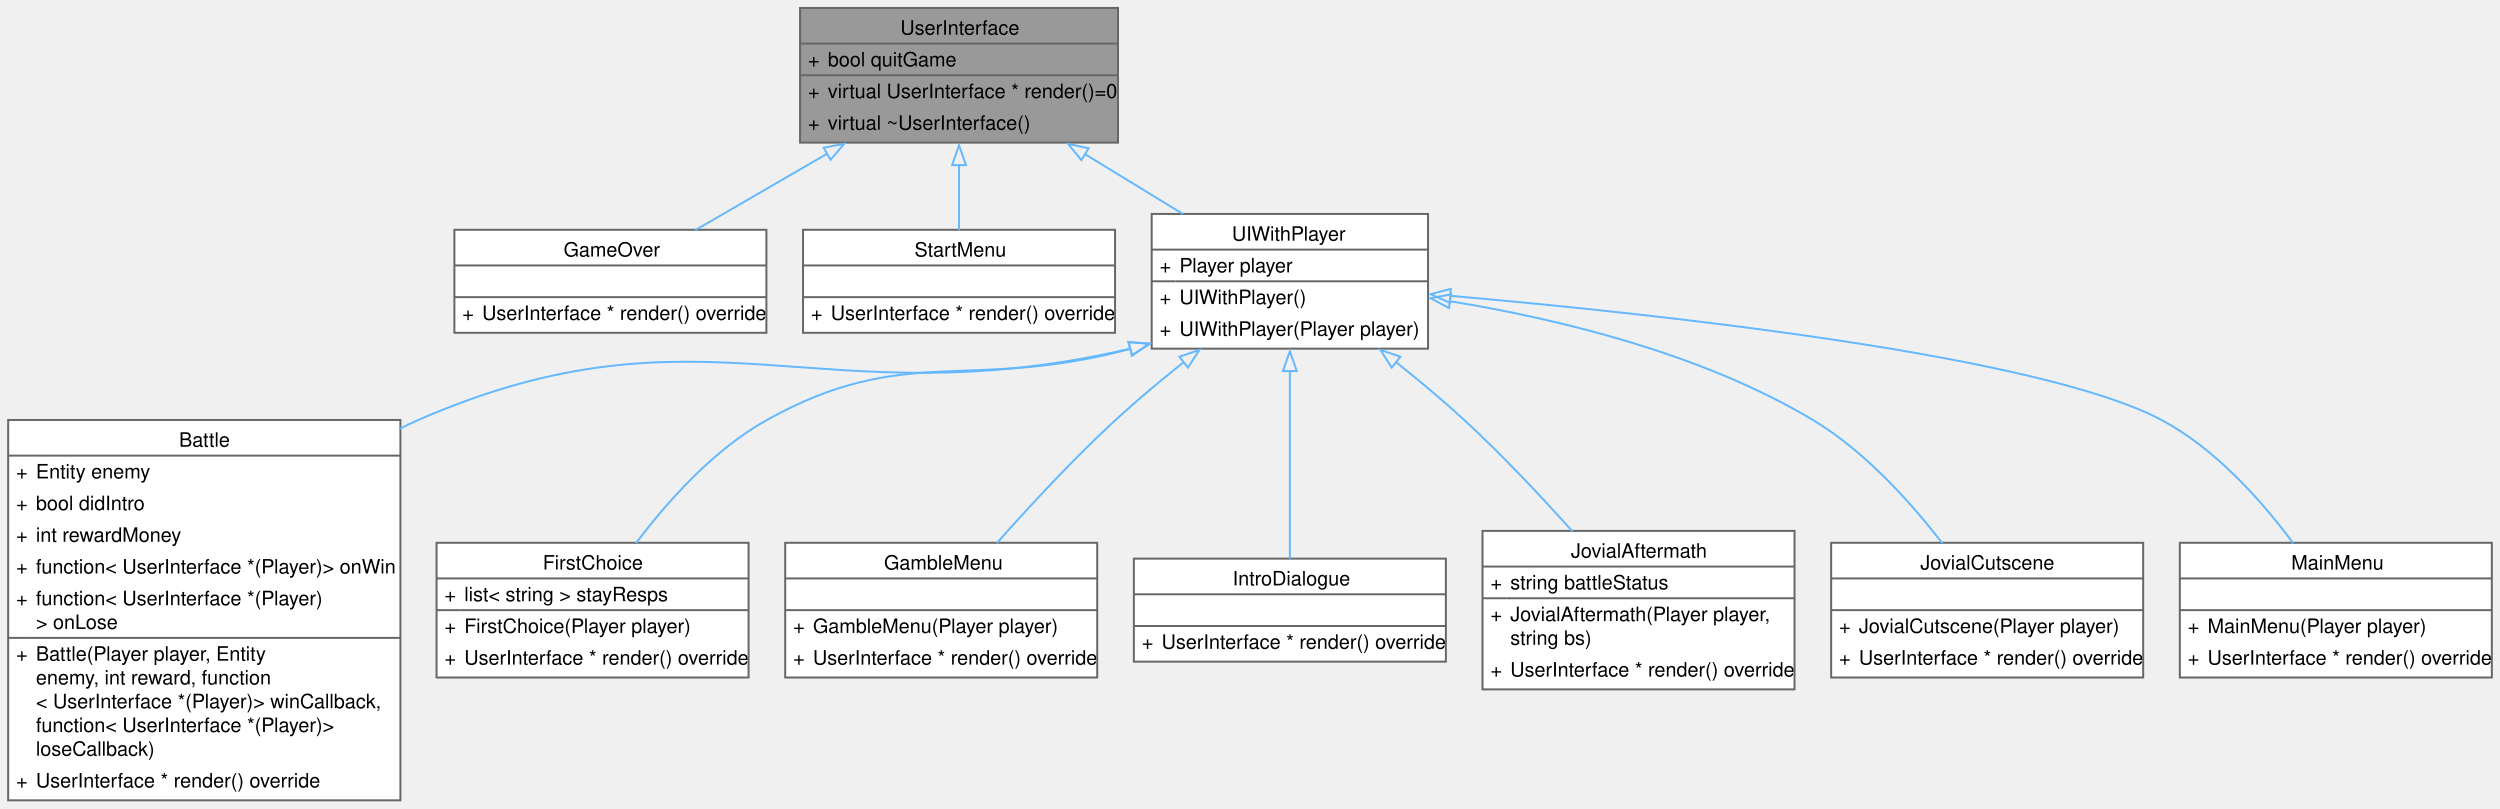
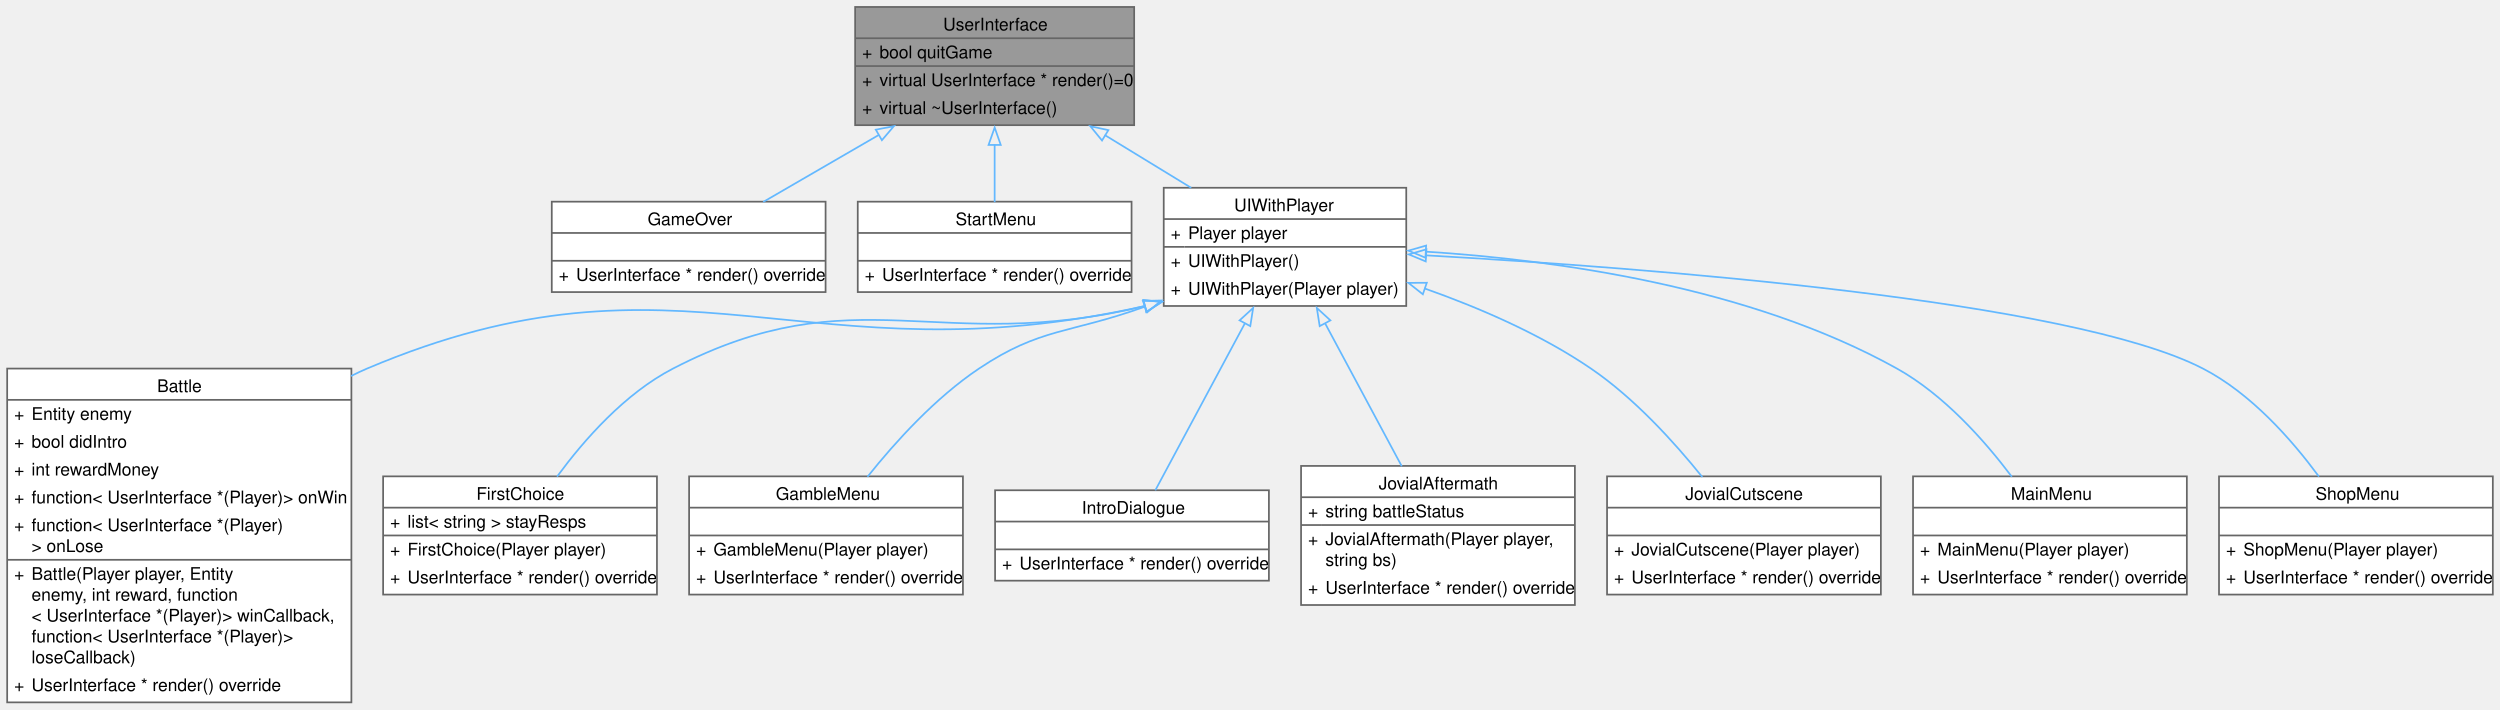
- <svg xmlns="http://www.w3.org/2000/svg" xmlns:xlink="http://www.w3.org/1999/xlink" width="1262pt" height="408pt" viewBox="0.00 0.00 1261.75 408.00">
+ <svg xmlns="http://www.w3.org/2000/svg" xmlns:xlink="http://www.w3.org/1999/xlink" width="1438pt" height="408pt" viewBox="0.00 0.00 1437.75 408.00">
  <g id="graph0" class="graph" transform="scale(1 1) rotate(0) translate(4 404)">
    <g id="Node000001" class="node">
      <g id="a_Node000001">
        <a xlink:title="Base class for all user interfaces in the game.">
-           <polygon fill="#999999" stroke="none" points="560.25,-400 399.75,-400 399.75,-332 560.25,-332 560.25,-400" />
-           <text text-anchor="start" x="450.38" y="-386.5" font-family="Helvetica,sans-Serif" font-size="10.00">UserInterface</text>
-           <text text-anchor="start" x="403.75" y="-370.5" font-family="Helvetica,sans-Serif" font-size="10.00">+</text>
-           <text text-anchor="start" x="413.75" y="-370.5" font-family="Helvetica,sans-Serif" font-size="10.00">bool quitGame</text>
-           <text text-anchor="start" x="403.75" y="-354.5" font-family="Helvetica,sans-Serif" font-size="10.00">+</text>
-           <text text-anchor="start" x="413.75" y="-354.5" font-family="Helvetica,sans-Serif" font-size="10.00">virtual UserInterface * render()=0</text>
-           <text text-anchor="start" x="403.75" y="-338.5" font-family="Helvetica,sans-Serif" font-size="10.00">+</text>
-           <text text-anchor="start" x="413.75" y="-338.5" font-family="Helvetica,sans-Serif" font-size="10.00">virtual ~UserInterface()</text>
-           <polygon fill="#666666" stroke="#666666" points="399.75,-382 399.75,-382 560.25,-382 560.25,-382 399.75,-382" />
-           <polygon fill="#666666" stroke="#666666" points="399.75,-366 399.75,-366 411.75,-366 411.75,-366 399.75,-366" />
-           <polygon fill="#666666" stroke="#666666" points="411.75,-366 411.75,-366 560.25,-366 560.25,-366 411.75,-366" />
-           <polygon fill="none" stroke="#666666" points="399.75,-332 399.75,-400 560.25,-400 560.25,-332 399.75,-332" />
+           <polygon fill="#999999" stroke="none" points="648.25,-400 487.75,-400 487.75,-332 648.25,-332 648.25,-400" />
+           <text text-anchor="start" x="538.38" y="-386.5" font-family="Helvetica,sans-Serif" font-size="10.00">UserInterface</text>
+           <text text-anchor="start" x="491.75" y="-370.5" font-family="Helvetica,sans-Serif" font-size="10.00">+</text>
+           <text text-anchor="start" x="501.75" y="-370.5" font-family="Helvetica,sans-Serif" font-size="10.00">bool quitGame</text>
+           <text text-anchor="start" x="491.75" y="-354.5" font-family="Helvetica,sans-Serif" font-size="10.00">+</text>
+           <text text-anchor="start" x="501.75" y="-354.5" font-family="Helvetica,sans-Serif" font-size="10.00">virtual UserInterface * render()=0</text>
+           <text text-anchor="start" x="491.75" y="-338.5" font-family="Helvetica,sans-Serif" font-size="10.00">+</text>
+           <text text-anchor="start" x="501.75" y="-338.5" font-family="Helvetica,sans-Serif" font-size="10.00">virtual ~UserInterface()</text>
+           <polygon fill="#666666" stroke="#666666" points="487.75,-382 487.75,-382 648.25,-382 648.25,-382 487.75,-382" />
+           <polygon fill="#666666" stroke="#666666" points="487.75,-366 487.75,-366 499.75,-366 499.75,-366 487.75,-366" />
+           <polygon fill="#666666" stroke="#666666" points="499.75,-366 499.75,-366 648.25,-366 648.25,-366 499.75,-366" />
+           <polygon fill="none" stroke="#666666" points="487.75,-332 487.75,-400 648.25,-400 648.25,-332 487.75,-332" />
        </a>
      </g>
    </g>
    <g id="Node000002" class="node">
      <g id="a_Node000002">
        <a xlink:href="class_game_over.html" target="_top" xlink:title="The game over screen. The user is sent back to the start menu after this.">
-           <polygon fill="white" stroke="none" points="382.75,-288 225.25,-288 225.25,-236 382.75,-236 382.75,-288" />
-           <text text-anchor="start" x="280.38" y="-274.5" font-family="Helvetica,sans-Serif" font-size="10.00">GameOver</text>
-           <text text-anchor="start" x="302.5" y="-258.5" font-family="Helvetica,sans-Serif" font-size="10.00"> </text>
-           <text text-anchor="start" x="229.25" y="-242.5" font-family="Helvetica,sans-Serif" font-size="10.00">+</text>
-           <text text-anchor="start" x="239.25" y="-242.5" font-family="Helvetica,sans-Serif" font-size="10.00">UserInterface * render() override</text>
-           <polygon fill="#666666" stroke="#666666" points="225.25,-270 225.25,-270 382.75,-270 382.75,-270 225.25,-270" />
-           <polygon fill="#666666" stroke="#666666" points="225.25,-254 225.25,-254 382.75,-254 382.75,-254 225.25,-254" />
-           <polygon fill="none" stroke="#666666" points="225.25,-236 225.25,-288 382.75,-288 382.75,-236 225.25,-236" />
+           <polygon fill="white" stroke="none" points="470.75,-288 313.25,-288 313.25,-236 470.75,-236 470.75,-288" />
+           <text text-anchor="start" x="368.38" y="-274.5" font-family="Helvetica,sans-Serif" font-size="10.00">GameOver</text>
+           <text text-anchor="start" x="390.5" y="-258.5" font-family="Helvetica,sans-Serif" font-size="10.00"> </text>
+           <text text-anchor="start" x="317.25" y="-242.5" font-family="Helvetica,sans-Serif" font-size="10.00">+</text>
+           <text text-anchor="start" x="327.25" y="-242.5" font-family="Helvetica,sans-Serif" font-size="10.00">UserInterface * render() override</text>
+           <polygon fill="#666666" stroke="#666666" points="313.25,-270 313.25,-270 470.75,-270 470.75,-270 313.25,-270" />
+           <polygon fill="#666666" stroke="#666666" points="313.25,-254 313.25,-254 470.75,-254 470.75,-254 313.25,-254" />
+           <polygon fill="none" stroke="#666666" points="313.25,-236 313.25,-288 470.75,-288 470.75,-236 313.25,-236" />
        </a>
      </g>
    </g>
    <g id="edge1_Node000001_Node000002" class="edge">
      <g id="a_edge1_Node000001_Node000002">
        <a xlink:title=" ">
-           <path fill="none" stroke="#63b8ff" d="M413.57,-326.5C391.23,-313.55 366.91,-299.46 346.87,-287.84" />
-           <polygon fill="none" stroke="#63b8ff" points="411.63,-329.42 422.03,-331.41 415.14,-323.36 411.63,-329.42" />
+           <path fill="none" stroke="#63b8ff" d="M501.57,-326.5C479.23,-313.55 454.91,-299.46 434.87,-287.84" />
+           <polygon fill="none" stroke="#63b8ff" points="499.63,-329.42 510.03,-331.41 503.14,-323.36 499.63,-329.42" />
        </a>
      </g>
    </g>
    <g id="Node000003" class="node">
      <g id="a_Node000003">
        <a xlink:href="class_start_menu.html" target="_top" xlink:title="The first menu the user sees when they start the game.">
-           <polygon fill="white" stroke="none" points="558.75,-288 401.25,-288 401.25,-236 558.75,-236 558.75,-288" />
-           <text text-anchor="start" x="457.5" y="-274.5" font-family="Helvetica,sans-Serif" font-size="10.00">StartMenu</text>
-           <text text-anchor="start" x="478.5" y="-258.5" font-family="Helvetica,sans-Serif" font-size="10.00"> </text>
-           <text text-anchor="start" x="405.25" y="-242.5" font-family="Helvetica,sans-Serif" font-size="10.00">+</text>
-           <text text-anchor="start" x="415.25" y="-242.5" font-family="Helvetica,sans-Serif" font-size="10.00">UserInterface * render() override</text>
-           <polygon fill="#666666" stroke="#666666" points="401.25,-270 401.25,-270 558.75,-270 558.75,-270 401.25,-270" />
-           <polygon fill="#666666" stroke="#666666" points="401.25,-254 401.25,-254 558.75,-254 558.75,-254 401.25,-254" />
-           <polygon fill="none" stroke="#666666" points="401.25,-236 401.25,-288 558.75,-288 558.75,-236 401.25,-236" />
+           <polygon fill="white" stroke="none" points="646.75,-288 489.25,-288 489.25,-236 646.75,-236 646.75,-288" />
+           <text text-anchor="start" x="545.5" y="-274.5" font-family="Helvetica,sans-Serif" font-size="10.00">StartMenu</text>
+           <text text-anchor="start" x="566.5" y="-258.5" font-family="Helvetica,sans-Serif" font-size="10.00"> </text>
+           <text text-anchor="start" x="493.25" y="-242.5" font-family="Helvetica,sans-Serif" font-size="10.00">+</text>
+           <text text-anchor="start" x="503.25" y="-242.5" font-family="Helvetica,sans-Serif" font-size="10.00">UserInterface * render() override</text>
+           <polygon fill="#666666" stroke="#666666" points="489.25,-270 489.25,-270 646.75,-270 646.75,-270 489.25,-270" />
+           <polygon fill="#666666" stroke="#666666" points="489.25,-254 489.25,-254 646.75,-254 646.75,-254 489.25,-254" />
+           <polygon fill="none" stroke="#666666" points="489.25,-236 489.25,-288 646.75,-288 646.75,-236 489.25,-236" />
        </a>
      </g>
    </g>
    <g id="edge2_Node000001_Node000003" class="edge">
      <g id="a_edge2_Node000001_Node000003">
        <a xlink:title=" ">
-           <path fill="none" stroke="#63b8ff" d="M480,-321C480,-309.59 480,-297.7 480,-287.68" />
-           <polygon fill="none" stroke="#63b8ff" points="476.5,-320.65 480,-330.65 483.5,-320.65 476.5,-320.65" />
+           <path fill="none" stroke="#63b8ff" d="M568,-321C568,-309.59 568,-297.7 568,-287.68" />
+           <polygon fill="none" stroke="#63b8ff" points="564.5,-320.65 568,-330.65 571.5,-320.65 564.5,-320.65" />
        </a>
      </g>
    </g>
    <g id="Node000004" class="node">
      <g id="a_Node000004">
        <a xlink:href="class_u_i_with_player.html" target="_top" xlink:title="Basically just the base class for all user interfaces that have a player.">
-           <polygon fill="white" stroke="none" points="716.75,-296 577.25,-296 577.25,-228 716.75,-228 716.75,-296" />
-           <text text-anchor="start" x="617.75" y="-282.5" font-family="Helvetica,sans-Serif" font-size="10.00">UIWithPlayer</text>
-           <text text-anchor="start" x="581.25" y="-266.5" font-family="Helvetica,sans-Serif" font-size="10.00">+</text>
-           <text text-anchor="start" x="591.25" y="-266.5" font-family="Helvetica,sans-Serif" font-size="10.00">Player player</text>
-           <text text-anchor="start" x="581.25" y="-250.5" font-family="Helvetica,sans-Serif" font-size="10.00">+</text>
-           <text text-anchor="start" x="591.25" y="-250.5" font-family="Helvetica,sans-Serif" font-size="10.00">UIWithPlayer()</text>
-           <text text-anchor="start" x="581.25" y="-234.5" font-family="Helvetica,sans-Serif" font-size="10.00">+</text>
-           <text text-anchor="start" x="591.25" y="-234.5" font-family="Helvetica,sans-Serif" font-size="10.00">UIWithPlayer(Player player)</text>
-           <polygon fill="#666666" stroke="#666666" points="577.25,-278 577.25,-278 716.75,-278 716.75,-278 577.25,-278" />
-           <polygon fill="#666666" stroke="#666666" points="577.25,-262 577.25,-262 589.25,-262 589.25,-262 577.25,-262" />
-           <polygon fill="#666666" stroke="#666666" points="589.25,-262 589.25,-262 716.75,-262 716.75,-262 589.25,-262" />
-           <polygon fill="none" stroke="#666666" points="577.25,-228 577.25,-296 716.75,-296 716.75,-228 577.25,-228" />
+           <polygon fill="white" stroke="none" points="804.75,-296 665.25,-296 665.25,-228 804.75,-228 804.75,-296" />
+           <text text-anchor="start" x="705.75" y="-282.5" font-family="Helvetica,sans-Serif" font-size="10.00">UIWithPlayer</text>
+           <text text-anchor="start" x="669.25" y="-266.5" font-family="Helvetica,sans-Serif" font-size="10.00">+</text>
+           <text text-anchor="start" x="679.25" y="-266.5" font-family="Helvetica,sans-Serif" font-size="10.00">Player player</text>
+           <text text-anchor="start" x="669.25" y="-250.5" font-family="Helvetica,sans-Serif" font-size="10.00">+</text>
+           <text text-anchor="start" x="679.25" y="-250.5" font-family="Helvetica,sans-Serif" font-size="10.00">UIWithPlayer()</text>
+           <text text-anchor="start" x="669.25" y="-234.5" font-family="Helvetica,sans-Serif" font-size="10.00">+</text>
+           <text text-anchor="start" x="679.25" y="-234.5" font-family="Helvetica,sans-Serif" font-size="10.00">UIWithPlayer(Player player)</text>
+           <polygon fill="#666666" stroke="#666666" points="665.25,-278 665.25,-278 804.75,-278 804.75,-278 665.25,-278" />
+           <polygon fill="#666666" stroke="#666666" points="665.25,-262 665.25,-262 677.25,-262 677.25,-262 665.25,-262" />
+           <polygon fill="#666666" stroke="#666666" points="677.25,-262 677.25,-262 804.75,-262 804.75,-262 677.25,-262" />
+           <polygon fill="none" stroke="#666666" points="665.25,-228 665.25,-296 804.75,-296 804.75,-228 665.25,-228" />
        </a>
      </g>
    </g>
    <g id="edge3_Node000001_Node000004" class="edge">
      <g id="a_edge3_Node000001_Node000004">
        <a xlink:title=" ">
-           <path fill="none" stroke="#63b8ff" d="M543.27,-326.36C559.67,-316.34 577.18,-305.64 593.06,-295.95" />
-           <polygon fill="none" stroke="#63b8ff" points="541.76,-323.18 535.05,-331.38 545.41,-329.15 541.76,-323.18" />
+           <path fill="none" stroke="#63b8ff" d="M631.27,-326.36C647.67,-316.34 665.18,-305.64 681.06,-295.95" />
+           <polygon fill="none" stroke="#63b8ff" points="629.76,-323.18 623.05,-331.38 633.41,-329.15 629.76,-323.18" />
        </a>
      </g>
    </g>
    <g id="Node000005" class="node">
      <g id="a_Node000005">
        <a xlink:href="class_battle.html" target="_top" xlink:title="The battle screen. The user can attack, use an item, or run away.">
          <polygon fill="white" stroke="none" points="198,-192 0,-192 0,0 198,0 198,-192" />
          <text text-anchor="start" x="86.25" y="-178.5" font-family="Helvetica,sans-Serif" font-size="10.00">Battle</text>
          <text text-anchor="start" x="4" y="-162.5" font-family="Helvetica,sans-Serif" font-size="10.00">+</text>
          <text text-anchor="start" x="14" y="-162.5" font-family="Helvetica,sans-Serif" font-size="10.00">Entity enemy</text>
          <text text-anchor="start" x="4" y="-146.5" font-family="Helvetica,sans-Serif" font-size="10.00">+</text>
          <text text-anchor="start" x="14" y="-146.5" font-family="Helvetica,sans-Serif" font-size="10.00">bool didIntro</text>
          <text text-anchor="start" x="4" y="-130.5" font-family="Helvetica,sans-Serif" font-size="10.00">+</text>
          <text text-anchor="start" x="14" y="-130.5" font-family="Helvetica,sans-Serif" font-size="10.00">int rewardMoney</text>
          <text text-anchor="start" x="4" y="-114.5" font-family="Helvetica,sans-Serif" font-size="10.00">+</text>
          <text text-anchor="start" x="14" y="-114.5" font-family="Helvetica,sans-Serif" font-size="10.00">function&lt; UserInterface *(Player)&gt; onWin</text>
          <text text-anchor="start" x="4" y="-98.5" font-family="Helvetica,sans-Serif" font-size="10.00">+</text>
          <text text-anchor="start" x="14" y="-98.5" font-family="Helvetica,sans-Serif" font-size="10.00">function&lt; UserInterface *(Player)</text>
          <text text-anchor="start" x="14" y="-86.5" font-family="Helvetica,sans-Serif" font-size="10.00">&gt; onLose</text>
          <text text-anchor="start" x="4" y="-70.5" font-family="Helvetica,sans-Serif" font-size="10.00">+</text>
          <text text-anchor="start" x="14" y="-70.5" font-family="Helvetica,sans-Serif" font-size="10.00">Battle(Player player, Entity</text>
          <text text-anchor="start" x="14" y="-58.5" font-family="Helvetica,sans-Serif" font-size="10.00"> enemy, int reward, function</text>
          <text text-anchor="start" x="14" y="-46.5" font-family="Helvetica,sans-Serif" font-size="10.00">&lt; UserInterface *(Player)&gt; winCallback,</text>
          <text text-anchor="start" x="14" y="-34.5" font-family="Helvetica,sans-Serif" font-size="10.00"> function&lt; UserInterface *(Player)&gt;</text>
          <text text-anchor="start" x="14" y="-22.5" font-family="Helvetica,sans-Serif" font-size="10.00"> loseCallback)</text>
          <text text-anchor="start" x="4" y="-6.5" font-family="Helvetica,sans-Serif" font-size="10.00">+</text>
          <text text-anchor="start" x="14" y="-6.5" font-family="Helvetica,sans-Serif" font-size="10.00">UserInterface * render() override</text>
          <polygon fill="#666666" stroke="#666666" points="0,-174 0,-174 198,-174 198,-174 0,-174" />
          <polygon fill="#666666" stroke="#666666" points="0,-82 0,-82 12,-82 12,-82 0,-82" />
          <polygon fill="#666666" stroke="#666666" points="12,-82 12,-82 198,-82 198,-82 12,-82" />
          <polygon fill="none" stroke="#666666" points="0,0 0,-192 198,-192 198,0 0,0" />
        </a>
      </g>
    </g>
    <g id="edge4_Node000004_Node000005" class="edge">
      <g id="a_edge4_Node000004_Node000005">
        <a xlink:title=" ">
-           <path fill="none" stroke="#63b8ff" d="M566.58,-228.02C409.08,-191.47 351.53,-254.89 207,-192 203.91,-190.65 200.84,-189.19 197.81,-187.61" />
-           <polygon fill="none" stroke="#63b8ff" points="565.58,-231.38 576.13,-230.34 567.24,-224.58 565.58,-231.38" />
+           <path fill="none" stroke="#63b8ff" d="M654.68,-228.06C458.87,-184 388.01,-268.68 207,-192 203.9,-190.68 200.82,-189.24 197.77,-187.7" />
+           <polygon fill="none" stroke="#63b8ff" points="653.61,-231.4 664.14,-230.27 655.21,-224.58 653.61,-231.4" />
        </a>
      </g>
    </g>
    <g id="Node000006" class="node">
      <g id="a_Node000006">
        <a xlink:href="class_first_choice.html" target="_top" xlink:title="The part after the player meets the mysterious stranger.">
          <polygon fill="white" stroke="none" points="373.75,-130 216.25,-130 216.25,-62 373.75,-62 373.75,-130" />
          <text text-anchor="start" x="269.88" y="-116.5" font-family="Helvetica,sans-Serif" font-size="10.00">FirstChoice</text>
          <text text-anchor="start" x="220.25" y="-100.5" font-family="Helvetica,sans-Serif" font-size="10.00">+</text>
          <text text-anchor="start" x="230.25" y="-100.5" font-family="Helvetica,sans-Serif" font-size="10.00">list&lt; string &gt; stayResps</text>
          <text text-anchor="start" x="220.25" y="-84.5" font-family="Helvetica,sans-Serif" font-size="10.00">+</text>
          <text text-anchor="start" x="230.25" y="-84.5" font-family="Helvetica,sans-Serif" font-size="10.00">FirstChoice(Player player)</text>
          <text text-anchor="start" x="220.25" y="-68.5" font-family="Helvetica,sans-Serif" font-size="10.00">+</text>
          <text text-anchor="start" x="230.25" y="-68.5" font-family="Helvetica,sans-Serif" font-size="10.00">UserInterface * render() override</text>
          <polygon fill="#666666" stroke="#666666" points="216.25,-112 216.25,-112 373.75,-112 373.75,-112 216.25,-112" />
          <polygon fill="#666666" stroke="#666666" points="216.25,-96 216.25,-96 228.25,-96 228.25,-96 216.25,-96" />
          <polygon fill="#666666" stroke="#666666" points="228.25,-96 228.25,-96 373.75,-96 373.75,-96 228.25,-96" />
          <polygon fill="none" stroke="#666666" points="216.25,-62 216.25,-130 373.75,-130 373.75,-62 216.25,-62" />
        </a>
      </g>
    </g>
    <g id="edge5_Node000004_Node000006" class="edge">
      <g id="a_edge5_Node000004_Node000006">
        <a xlink:title=" ">
-           <path fill="none" stroke="#63b8ff" d="M566.75,-227.98C485.16,-205.99 453.19,-231.07 383,-192 356.09,-177.02 332.78,-150.87 316.92,-129.79" />
-           <polygon fill="none" stroke="#63b8ff" points="565.46,-231.25 576.04,-230.65 567.4,-224.52 565.46,-231.25" />
+           <path fill="none" stroke="#63b8ff" d="M654.54,-227.99C535.08,-199.09 488.52,-246.58 383,-192 355.44,-177.75 332.02,-151.25 316.29,-129.86" />
+           <polygon fill="none" stroke="#63b8ff" points="653.54,-231.35 664.1,-230.45 655.28,-224.57 653.54,-231.35" />
        </a>
      </g>
    </g>
    <g id="Node000007" class="node">
      <g id="a_Node000007">
        <a xlink:href="class_gamble_menu.html" target="_top" xlink:title="The menu for gambling. The user can win a legendary sword or nothing.">
          <polygon fill="white" stroke="none" points="549.75,-130 392.25,-130 392.25,-62 549.75,-62 549.75,-130" />
          <text text-anchor="start" x="442.12" y="-116.5" font-family="Helvetica,sans-Serif" font-size="10.00">GambleMenu</text>
          <text text-anchor="start" x="469.5" y="-100.5" font-family="Helvetica,sans-Serif" font-size="10.00"> </text>
          <text text-anchor="start" x="396.25" y="-84.5" font-family="Helvetica,sans-Serif" font-size="10.00">+</text>
          <text text-anchor="start" x="406.25" y="-84.5" font-family="Helvetica,sans-Serif" font-size="10.00">GambleMenu(Player player)</text>
          <text text-anchor="start" x="396.25" y="-68.5" font-family="Helvetica,sans-Serif" font-size="10.00">+</text>
          <text text-anchor="start" x="406.25" y="-68.5" font-family="Helvetica,sans-Serif" font-size="10.00">UserInterface * render() override</text>
          <polygon fill="#666666" stroke="#666666" points="392.25,-112 392.25,-112 549.75,-112 549.75,-112 392.25,-112" />
          <polygon fill="#666666" stroke="#666666" points="392.25,-96 392.25,-96 549.75,-96 549.75,-96 392.25,-96" />
          <polygon fill="none" stroke="#666666" points="392.25,-62 392.25,-130 549.75,-130 549.75,-62 392.25,-62" />
        </a>
      </g>
    </g>
    <g id="edge6_Node000004_Node000007" class="edge">
      <g id="a_edge6_Node000004_Node000007">
        <a xlink:title=" ">
-           <path fill="none" stroke="#63b8ff" d="M593.62,-221.35C581.92,-212.06 569.81,-201.96 559,-192 537.83,-172.51 515.83,-148.76 499.12,-129.88" />
-           <polygon fill="none" stroke="#63b8ff" points="591.24,-223.93 601.27,-227.35 595.56,-218.42 591.24,-223.93" />
+           <path fill="none" stroke="#63b8ff" d="M654.53,-227.64C610.79,-211.9 594.46,-215.72 559,-192 533.96,-175.25 511.02,-150.01 494.85,-129.75" />
+           <polygon fill="none" stroke="#63b8ff" points="653.27,-230.9 663.86,-231.16 655.74,-224.35 653.27,-230.9" />
        </a>
      </g>
    </g>
    <g id="Node000008" class="node">
      <g id="a_Node000008">
        <a xlink:href="class_intro_dialogue.html" target="_top" xlink:title="The intro dialogue. The player can choose their name and get a cool stick.">
          <polygon fill="white" stroke="none" points="725.75,-122 568.25,-122 568.25,-70 725.75,-70 725.75,-122" />
          <text text-anchor="start" x="618.12" y="-108.5" font-family="Helvetica,sans-Serif" font-size="10.00">IntroDialogue</text>
          <text text-anchor="start" x="645.5" y="-92.5" font-family="Helvetica,sans-Serif" font-size="10.00"> </text>
          <text text-anchor="start" x="572.25" y="-76.5" font-family="Helvetica,sans-Serif" font-size="10.00">+</text>
          <text text-anchor="start" x="582.25" y="-76.5" font-family="Helvetica,sans-Serif" font-size="10.00">UserInterface * render() override</text>
          <polygon fill="#666666" stroke="#666666" points="568.25,-104 568.25,-104 725.75,-104 725.75,-104 568.25,-104" />
          <polygon fill="#666666" stroke="#666666" points="568.25,-88 568.25,-88 725.75,-88 725.75,-88 568.25,-88" />
          <polygon fill="none" stroke="#666666" points="568.25,-70 568.25,-122 725.75,-122 725.75,-70 568.25,-70" />
        </a>
      </g>
    </g>
    <g id="edge7_Node000004_Node000008" class="edge">
      <g id="a_edge7_Node000004_Node000008">
        <a xlink:title=" ">
-           <path fill="none" stroke="#63b8ff" d="M647,-217.03C647,-186.59 647,-147.17 647,-121.97" />
-           <polygon fill="none" stroke="#63b8ff" points="643.5,-216.69 647,-226.69 650.5,-216.69 643.5,-216.69" />
+           <path fill="none" stroke="#63b8ff" d="M712.05,-218.23C695.63,-187.63 674.1,-147.5 660.4,-121.97" />
+           <polygon fill="none" stroke="#63b8ff" points="708.88,-219.72 716.69,-226.87 715.04,-216.41 708.88,-219.72" />
        </a>
      </g>
    </g>
    <g id="Node000009" class="node">
      <g id="a_Node000009">
        <a xlink:href="class_jovial_aftermath.html" target="_top" xlink:title="The cutscene after the player wins the Jovial fight.">
          <polygon fill="white" stroke="none" points="901.75,-136 744.25,-136 744.25,-56 901.75,-56 901.75,-136" />
          <text text-anchor="start" x="788.88" y="-122.5" font-family="Helvetica,sans-Serif" font-size="10.00">JovialAftermath</text>
          <text text-anchor="start" x="748.25" y="-106.5" font-family="Helvetica,sans-Serif" font-size="10.00">+</text>
          <text text-anchor="start" x="758.25" y="-106.5" font-family="Helvetica,sans-Serif" font-size="10.00">string battleStatus</text>
          <text text-anchor="start" x="748.25" y="-90.5" font-family="Helvetica,sans-Serif" font-size="10.00">+</text>
          <text text-anchor="start" x="758.25" y="-90.5" font-family="Helvetica,sans-Serif" font-size="10.00">JovialAftermath(Player player,</text>
          <text text-anchor="start" x="758.25" y="-78.5" font-family="Helvetica,sans-Serif" font-size="10.00"> string bs)</text>
          <text text-anchor="start" x="748.25" y="-62.5" font-family="Helvetica,sans-Serif" font-size="10.00">+</text>
          <text text-anchor="start" x="758.25" y="-62.5" font-family="Helvetica,sans-Serif" font-size="10.00">UserInterface * render() override</text>
          <polygon fill="#666666" stroke="#666666" points="744.25,-118 744.25,-118 901.75,-118 901.75,-118 744.25,-118" />
          <polygon fill="#666666" stroke="#666666" points="744.25,-102 744.25,-102 756.25,-102 756.25,-102 744.25,-102" />
          <polygon fill="#666666" stroke="#666666" points="756.25,-102 756.25,-102 901.75,-102 901.75,-102 756.25,-102" />
          <polygon fill="none" stroke="#666666" points="744.25,-56 744.25,-136 901.75,-136 901.75,-56 744.25,-56" />
        </a>
      </g>
    </g>
    <g id="edge8_Node000004_Node000009" class="edge">
      <g id="a_edge8_Node000004_Node000009">
        <a xlink:title=" ">
-           <path fill="none" stroke="#63b8ff" d="M700.38,-221.35C712.08,-212.06 724.19,-201.96 735,-192 754.02,-174.49 773.71,-153.54 789.63,-135.77" />
-           <polygon fill="none" stroke="#63b8ff" points="698.44,-218.42 692.73,-227.35 702.76,-223.93 698.44,-218.42" />
+           <path fill="none" stroke="#63b8ff" d="M758.03,-218.08C771.71,-192.59 788.91,-160.52 802.18,-135.79" />
+           <polygon fill="none" stroke="#63b8ff" points="754.96,-216.41 753.31,-226.87 761.12,-219.72 754.96,-216.41" />
        </a>
      </g>
    </g>
    <g id="Node000010" class="node">
      <g id="a_Node000010">
        <a xlink:href="class_jovial_cutscene.html" target="_top" xlink:title="The cutscene before the player fights Jovial.">
          <polygon fill="white" stroke="none" points="1077.75,-130 920.25,-130 920.25,-62 1077.75,-62 1077.75,-130" />
          <text text-anchor="start" x="965.25" y="-116.5" font-family="Helvetica,sans-Serif" font-size="10.00">JovialCutscene</text>
          <text text-anchor="start" x="997.5" y="-100.5" font-family="Helvetica,sans-Serif" font-size="10.00"> </text>
          <text text-anchor="start" x="924.25" y="-84.5" font-family="Helvetica,sans-Serif" font-size="10.00">+</text>
          <text text-anchor="start" x="934.25" y="-84.5" font-family="Helvetica,sans-Serif" font-size="10.00">JovialCutscene(Player player)</text>
          <text text-anchor="start" x="924.25" y="-68.5" font-family="Helvetica,sans-Serif" font-size="10.00">+</text>
          <text text-anchor="start" x="934.25" y="-68.5" font-family="Helvetica,sans-Serif" font-size="10.00">UserInterface * render() override</text>
          <polygon fill="#666666" stroke="#666666" points="920.25,-112 920.25,-112 1077.75,-112 1077.75,-112 920.25,-112" />
          <polygon fill="#666666" stroke="#666666" points="920.25,-96 920.25,-96 1077.75,-96 1077.75,-96 920.25,-96" />
          <polygon fill="none" stroke="#666666" points="920.25,-62 920.25,-130 1077.75,-130 1077.75,-62 920.25,-62" />
        </a>
      </g>
    </g>
    <g id="edge9_Node000004_Node000010" class="edge">
      <g id="a_edge9_Node000004_Node000010">
        <a xlink:title=" ">
-           <path fill="none" stroke="#63b8ff" d="M727.54,-251.99C782.34,-243.07 854.82,-225.65 911,-192 937.23,-176.29 960.43,-150.46 976.41,-129.7" />
-           <polygon fill="none" stroke="#63b8ff" points="727.32,-248.48 717.98,-253.48 728.4,-255.4 727.32,-248.48" />
+           <path fill="none" stroke="#63b8ff" d="M815.05,-238.17C846.54,-227.07 882.01,-211.77 911,-192 935.89,-175.02 958.83,-149.79 975.05,-129.6" />
+           <polygon fill="none" stroke="#63b8ff" points="814.3,-234.73 805.98,-241.29 816.57,-241.35 814.3,-234.73" />
        </a>
      </g>
    </g>
    <g id="Node000011" class="node">
      <g id="a_Node000011">
        <a xlink:href="class_main_menu.html" target="_top" xlink:title="The main menu after all the cutscenes and stuff.">
          <polygon fill="white" stroke="none" points="1253.75,-130 1096.25,-130 1096.25,-62 1253.75,-62 1253.75,-130" />
          <text text-anchor="start" x="1152.5" y="-116.5" font-family="Helvetica,sans-Serif" font-size="10.00">MainMenu</text>
          <text text-anchor="start" x="1173.5" y="-100.5" font-family="Helvetica,sans-Serif" font-size="10.00"> </text>
          <text text-anchor="start" x="1100.25" y="-84.5" font-family="Helvetica,sans-Serif" font-size="10.00">+</text>
          <text text-anchor="start" x="1110.25" y="-84.5" font-family="Helvetica,sans-Serif" font-size="10.00">MainMenu(Player player)</text>
          <text text-anchor="start" x="1100.25" y="-68.5" font-family="Helvetica,sans-Serif" font-size="10.00">+</text>
          <text text-anchor="start" x="1110.25" y="-68.5" font-family="Helvetica,sans-Serif" font-size="10.00">UserInterface * render() override</text>
          <polygon fill="#666666" stroke="#666666" points="1096.25,-112 1096.25,-112 1253.75,-112 1253.75,-112 1096.25,-112" />
          <polygon fill="#666666" stroke="#666666" points="1096.25,-96 1096.25,-96 1253.75,-96 1253.75,-96 1096.25,-96" />
          <polygon fill="none" stroke="#666666" points="1096.25,-62 1096.25,-130 1253.75,-130 1253.75,-62 1096.25,-62" />
        </a>
      </g>
    </g>
    <g id="edge10_Node000004_Node000011" class="edge">
      <g id="a_edge10_Node000004_Node000011">
        <a xlink:title=" ">
-           <path fill="none" stroke="#63b8ff" d="M727.82,-254.69C837.37,-245.07 1026.28,-224.35 1087,-192 1114.38,-177.41 1137.81,-150.94 1153.6,-129.65" />
-           <polygon fill="none" stroke="#63b8ff" points="727.67,-251.19 718.01,-255.54 728.27,-258.17 727.67,-251.19" />
+           <path fill="none" stroke="#63b8ff" d="M815.68,-259.27C890.35,-254.53 1002.28,-239.23 1087,-192 1113.9,-177 1137.21,-150.85 1153.07,-129.78" />
+           <polygon fill="none" stroke="#63b8ff" points="815.78,-255.76 806,-259.83 816.18,-262.75 815.78,-255.76" />
+         </a>
+       </g>
+     </g>
+     <g id="Node000012" class="node">
+       <g id="a_Node000012">
+         <a xlink:href="class_shop_menu.html" target="_top" xlink:title="The main menu after all the cutscenes and stuff.">
+           <polygon fill="white" stroke="none" points="1429.75,-130 1272.25,-130 1272.25,-62 1429.75,-62 1429.75,-130" />
+           <text text-anchor="start" x="1327.75" y="-116.5" font-family="Helvetica,sans-Serif" font-size="10.00">ShopMenu</text>
+           <text text-anchor="start" x="1349.5" y="-100.5" font-family="Helvetica,sans-Serif" font-size="10.00"> </text>
+           <text text-anchor="start" x="1276.25" y="-84.5" font-family="Helvetica,sans-Serif" font-size="10.00">+</text>
+           <text text-anchor="start" x="1286.25" y="-84.5" font-family="Helvetica,sans-Serif" font-size="10.00">ShopMenu(Player player)</text>
+           <text text-anchor="start" x="1276.25" y="-68.5" font-family="Helvetica,sans-Serif" font-size="10.00">+</text>
+           <text text-anchor="start" x="1286.25" y="-68.5" font-family="Helvetica,sans-Serif" font-size="10.00">UserInterface * render() override</text>
+           <polygon fill="#666666" stroke="#666666" points="1272.25,-112 1272.25,-112 1429.75,-112 1429.75,-112 1272.25,-112" />
+           <polygon fill="#666666" stroke="#666666" points="1272.25,-96 1272.25,-96 1429.75,-96 1429.75,-96 1272.25,-96" />
+           <polygon fill="none" stroke="#666666" points="1272.25,-62 1272.25,-130 1429.75,-130 1429.75,-62 1272.25,-62" />
+         </a>
+       </g>
+     </g>
+     <g id="edge11_Node000004_Node000012" class="edge">
+       <g id="a_edge11_Node000004_Node000012">
+         <a xlink:title=" ">
+           <path fill="none" stroke="#63b8ff" d="M815.94,-257.13C944.06,-249.88 1186.86,-231.33 1263,-192 1290.56,-177.76 1313.98,-151.27 1329.72,-129.87" />
+           <polygon fill="none" stroke="#63b8ff" points="815.96,-253.62 806.17,-257.67 816.35,-260.61 815.96,-253.62" />
        </a>
      </g>
    </g>
  </g>
</svg>
